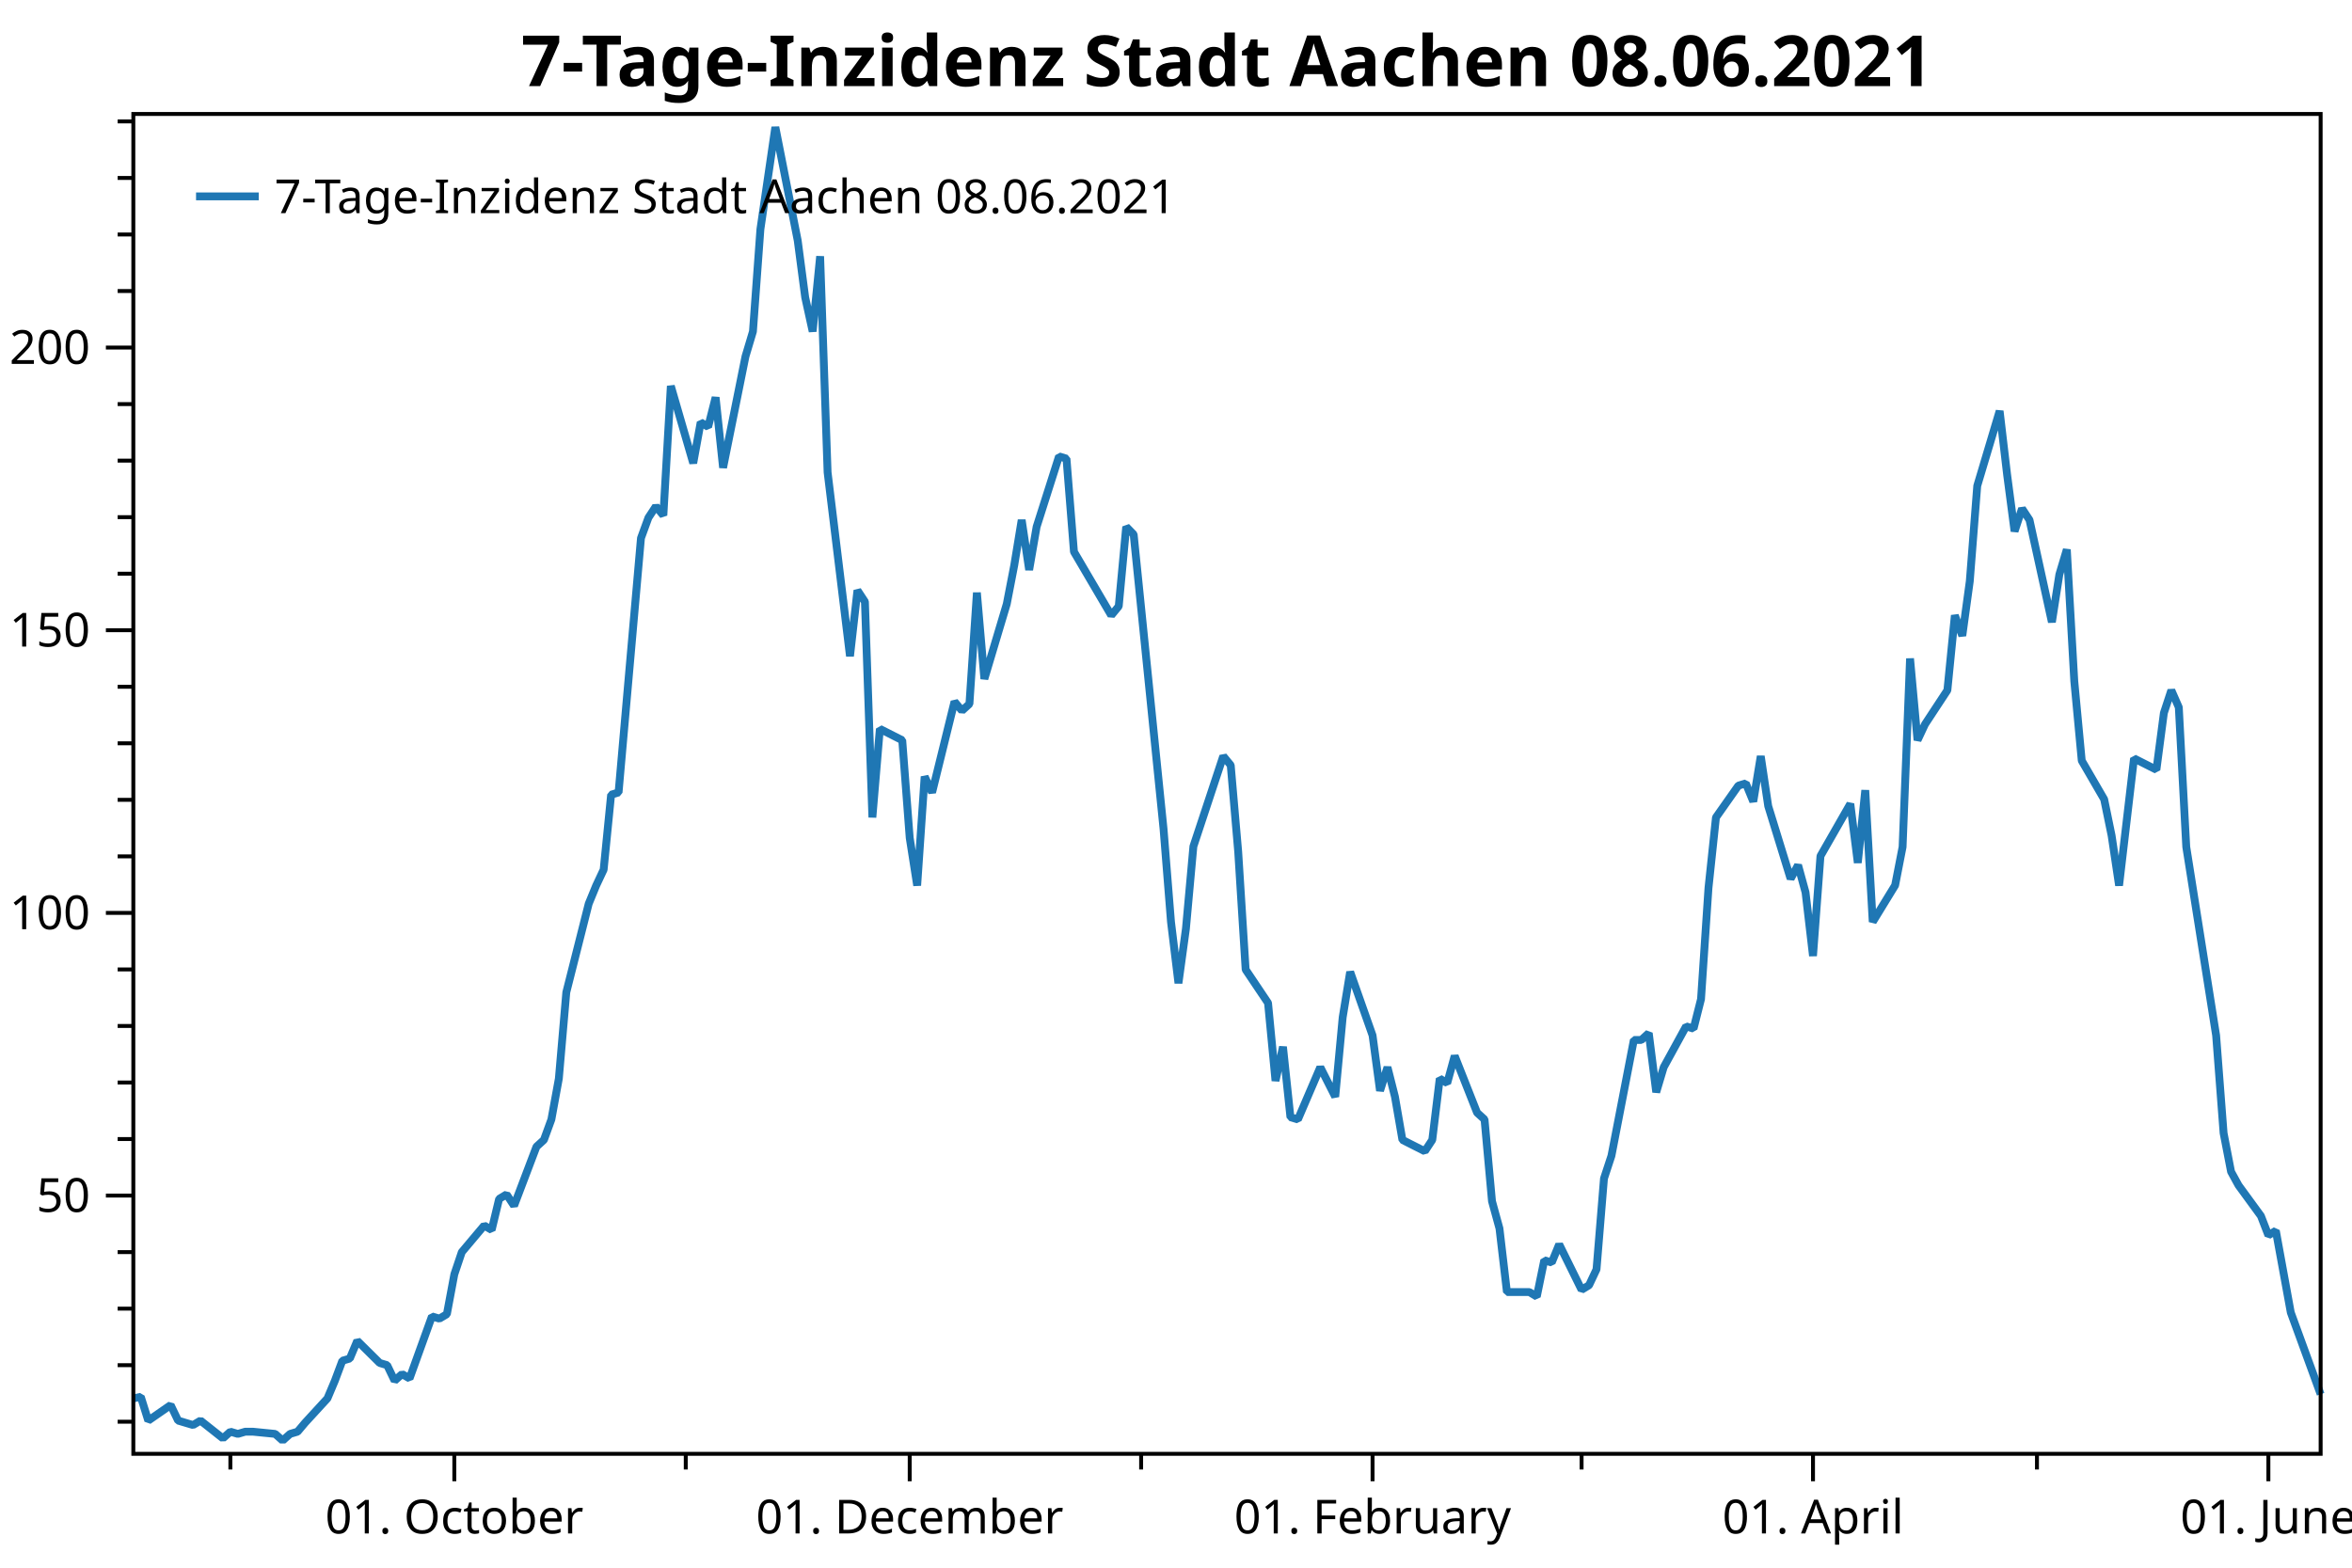
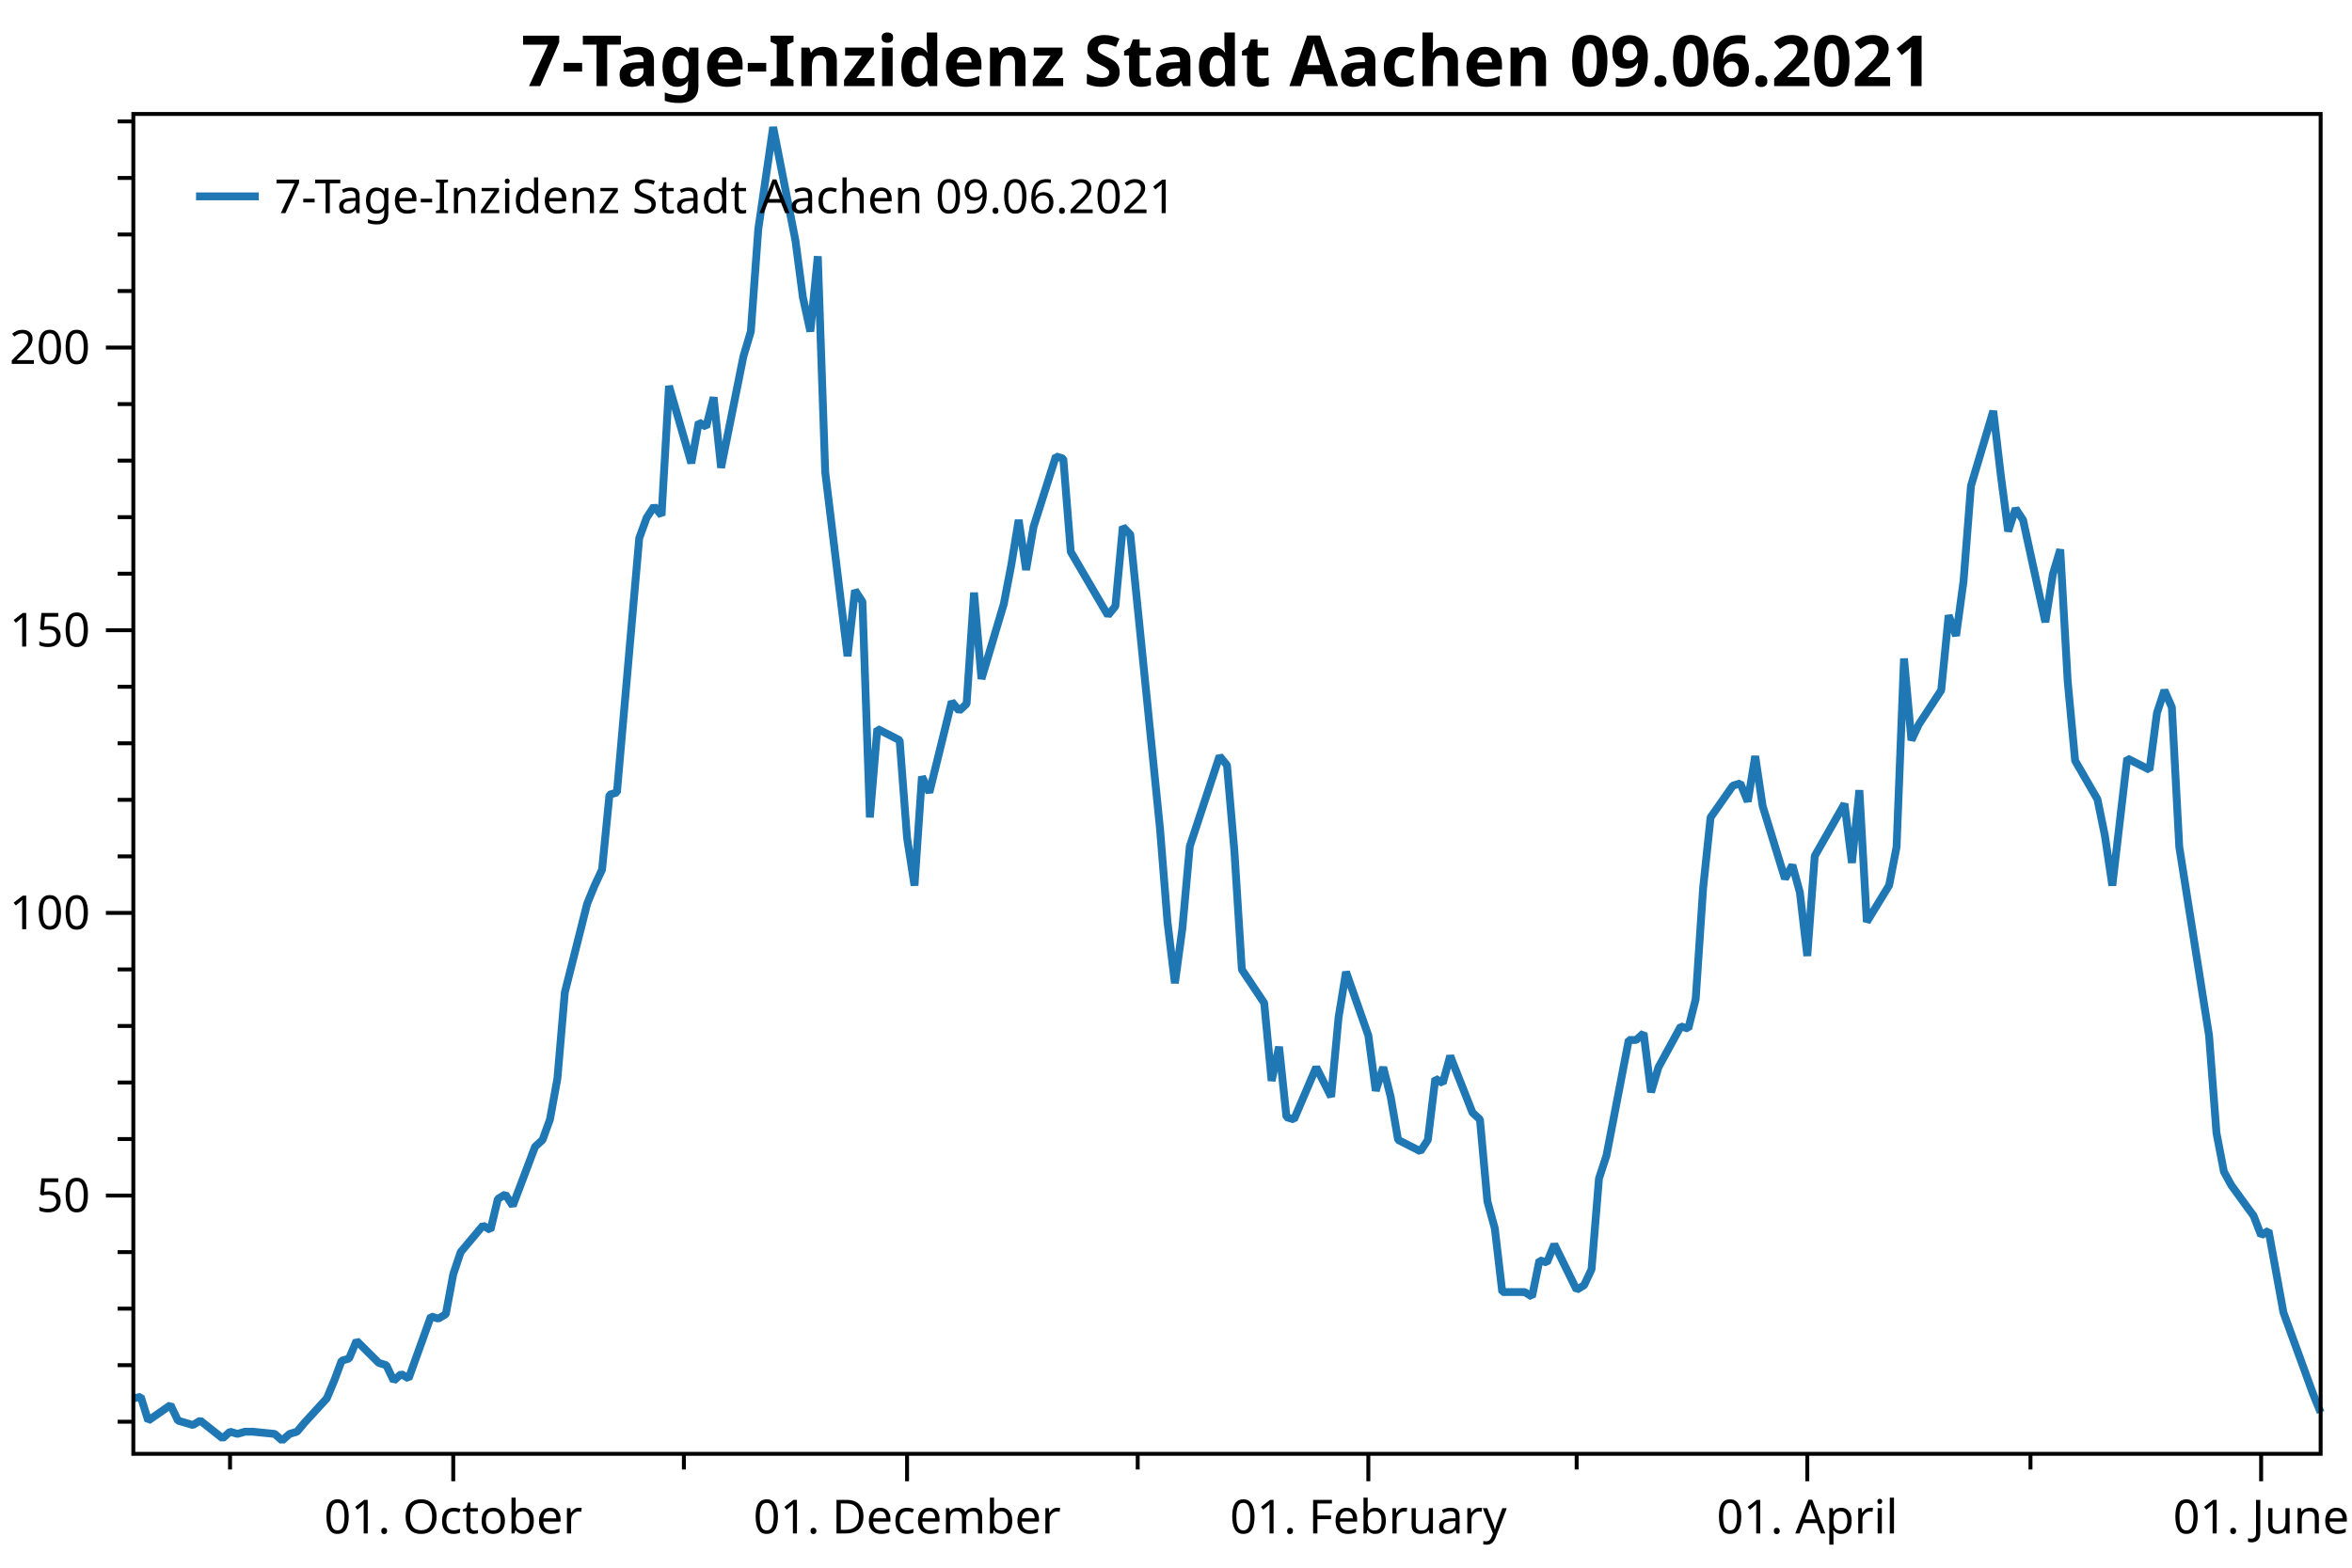
<svg xmlns="http://www.w3.org/2000/svg" width="600" height="400" version="1.1">
  <rect x="0" y="0" width="600" height="400" style="fill:rgb(255,255,255);stroke:none;" />
  <polyline points="34.012,362.754 30.012,362.754" style="fill:none;stroke:black;stroke-width:1" />
  <polyline points="34.012,348.329 30.012,348.329" style="fill:none;stroke:black;stroke-width:1" />
  <polyline points="34.012,333.904 30.012,333.904" style="fill:none;stroke:black;stroke-width:1" />
  <polyline points="34.012,319.479 30.012,319.479" style="fill:none;stroke:black;stroke-width:1" />
  <polyline points="34.012,290.629 30.012,290.629" style="fill:none;stroke:black;stroke-width:1" />
  <polyline points="34.012,276.204 30.012,276.204" style="fill:none;stroke:black;stroke-width:1" />
  <polyline points="34.012,261.779 30.012,261.779" style="fill:none;stroke:black;stroke-width:1" />
  <polyline points="34.012,247.354 30.012,247.354" style="fill:none;stroke:black;stroke-width:1" />
  <polyline points="34.012,218.504 30.012,218.504" style="fill:none;stroke:black;stroke-width:1" />
  <polyline points="34.012,204.079 30.012,204.079" style="fill:none;stroke:black;stroke-width:1" />
  <polyline points="34.012,189.654 30.012,189.654" style="fill:none;stroke:black;stroke-width:1" />
  <polyline points="34.012,175.23 30.012,175.23" style="fill:none;stroke:black;stroke-width:1" />
  <polyline points="34.012,146.38 30.012,146.38" style="fill:none;stroke:black;stroke-width:1" />
  <polyline points="34.012,131.955 30.012,131.955" style="fill:none;stroke:black;stroke-width:1" />
  <polyline points="34.012,117.53 30.012,117.53" style="fill:none;stroke:black;stroke-width:1" />
  <polyline points="34.012,103.105 30.012,103.105" style="fill:none;stroke:black;stroke-width:1" />
  <polyline points="34.012,74.255 30.012,74.255" style="fill:none;stroke:black;stroke-width:1" />
  <polyline points="34.012,59.83 30.012,59.83" style="fill:none;stroke:black;stroke-width:1" />
  <polyline points="34.012,45.405 30.012,45.405" style="fill:none;stroke:black;stroke-width:1" />
  <polyline points="34.012,30.98 30.012,30.98" style="fill:none;stroke:black;stroke-width:1" />
-   <polyline points="58.769,370.947 58.769,374.947" style="fill:none;stroke:black;stroke-width:1" />
-   <polyline points="174.937,370.947 174.937,374.947" style="fill:none;stroke:black;stroke-width:1" />
-   <polyline points="291.105,370.947 291.105,374.947" style="fill:none;stroke:black;stroke-width:1" />
-   <polyline points="403.465,370.947 403.465,374.947" style="fill:none;stroke:black;stroke-width:1" />
-   <polyline points="519.633,370.947 519.633,374.947" style="fill:none;stroke:black;stroke-width:1" />
+   <polyline points="58.685,370.947 58.685,374.947" style="fill:none;stroke:black;stroke-width:1" />
+   <polyline points="174.458,370.947 174.458,374.947" style="fill:none;stroke:black;stroke-width:1" />
+   <polyline points="290.231,370.947 290.231,374.947" style="fill:none;stroke:black;stroke-width:1" />
+   <polyline points="402.208,370.947 402.208,374.947" style="fill:none;stroke:black;stroke-width:1" />
+   <polyline points="517.981,370.947 517.981,374.947" style="fill:none;stroke:black;stroke-width:1" />
  <text dominant-baseline="middle" text-anchor="end" transform="translate(23.012,305.0541)" font-family="Segoe UI" font-size="12" font-weight="400" fill="black">50</text>
  <text dominant-baseline="middle" text-anchor="end" transform="translate(23.012,232.9293)" font-family="Segoe UI" font-size="12" font-weight="400" fill="black">100</text>
  <text dominant-baseline="middle" text-anchor="end" transform="translate(23.012,160.8045)" font-family="Segoe UI" font-size="12" font-weight="400" fill="black">150</text>
  <text dominant-baseline="middle" text-anchor="end" transform="translate(23.012,88.6798)" font-family="Segoe UI" font-size="12" font-weight="400" fill="black">200</text>
  <polyline points="34.012,305.054 27.012,305.054" style="fill:none;stroke:black;stroke-width:1" />
  <polyline points="34.012,232.929 27.012,232.929" style="fill:none;stroke:black;stroke-width:1" />
  <polyline points="34.012,160.804 27.012,160.804" style="fill:none;stroke:black;stroke-width:1" />
  <polyline points="34.012,88.68 27.012,88.68" style="fill:none;stroke:black;stroke-width:1" />
-   <text dominant-baseline="hanging" text-anchor="middle" transform="translate(115.901,381.947)" font-family="Segoe UI" font-size="12" font-weight="400" fill="black">01. October</text>
-   <text dominant-baseline="hanging" text-anchor="middle" transform="translate(232.0692,381.947)" font-family="Segoe UI" font-size="12" font-weight="400" fill="black">01. December</text>
-   <text dominant-baseline="hanging" text-anchor="middle" transform="translate(350.1417,381.947)" font-family="Segoe UI" font-size="12" font-weight="400" fill="black">01. February</text>
-   <text dominant-baseline="hanging" text-anchor="middle" transform="translate(462.5011,381.947)" font-family="Segoe UI" font-size="12" font-weight="400" fill="black">01. April</text>
-   <text dominant-baseline="hanging" text-anchor="middle" transform="translate(578.6692,381.947)" font-family="Segoe UI" font-size="12" font-weight="400" fill="black">01. June</text>
-   <polyline points="115.901,370.947 115.901,377.947" style="fill:none;stroke:black;stroke-width:1" />
-   <polyline points="232.069,370.947 232.069,377.947" style="fill:none;stroke:black;stroke-width:1" />
-   <polyline points="350.142,370.947 350.142,377.947" style="fill:none;stroke:black;stroke-width:1" />
-   <polyline points="462.501,370.947 462.501,377.947" style="fill:none;stroke:black;stroke-width:1" />
-   <polyline points="578.669,370.947 578.669,377.947" style="fill:none;stroke:black;stroke-width:1" />
-   <polyline points="34.012,356.814 35.916,356.39 37.821,362.471 43.534,358.511 45.438,362.471 47.343,363.037 49.247,363.602 51.152,362.471 56.865,366.997 58.769,365.299 60.673,365.865 62.578,365.299 64.482,365.299 70.195,365.865 72.1,367.562 74.004,365.865 75.909,365.299 77.813,363.037 83.526,356.814 85.431,352.289 87.335,347.197 89.24,346.632 91.144,342.106 96.857,347.763 98.761,348.329 100.666,352.289 102.57,350.592 104.475,351.723 110.188,335.884 112.092,336.45 113.997,335.318 115.901,325.136 117.805,319.479 123.519,312.691 125.423,313.822 127.327,305.903 129.232,304.753 131.136,307.65 136.849,292.585 138.754,290.847 140.658,285.632 142.563,275.203 144.467,253.185 150.18,230.589 152.084,225.953 153.989,221.897 155.893,202.777 157.798,202.197 163.511,137.304 165.415,132.089 167.32,129.192 169.224,131.51 171.129,98.483 176.842,118.183 178.746,107.754 180.65,108.913 182.555,101.38 184.459,119.342 190.173,90.951 192.077,84.578 193.981,58.504 197.79,32.431 203.503,61.401 205.408,75.886 207.312,84.578 209.216,65.385 211.121,120.501 216.834,167.433 218.738,150.63 220.643,153.527 222.547,208.571 224.452,185.974 230.165,188.871 232.069,213.786 233.974,225.953 235.878,198.142 237.782,202.197 243.495,179.021 245.4,181.339 247.304,179.601 249.209,151.209 251.113,173.227 256.826,154.107 258.731,144.257 260.635,132.668 262.539,145.416 264.444,134.407 270.157,116.445 272.062,117.024 273.966,140.78 283.488,157.004 285.392,154.686 287.297,134.407 289.201,136.362 296.819,211.468 298.723,235.224 300.627,250.868 302.532,236.962 304.436,215.958 312.054,192.927 313.958,195.245 315.863,217.262 317.767,247.391 323.48,255.909 325.385,275.782 327.289,267.091 329.193,285.053 331.098,285.632 336.811,272.306 340.62,279.838 342.524,259.559 344.428,247.971 350.142,264.194 352.046,278.317 353.95,272.306 355.855,279.838 357.759,290.847 363.473,293.744 365.377,290.847 367.281,275.203 369.186,276.362 371.09,269.409 376.803,283.894 378.708,285.632 380.612,306.491 382.517,313.444 384.421,329.667 390.134,329.667 392.038,330.826 393.943,321.556 395.847,322.135 397.752,317.5 403.465,329.088 405.369,327.929 407.274,323.873 409.178,300.697 411.082,294.903 416.796,265.353 418.7,265.353 420.604,263.615 422.509,278.679 424.413,272.306 430.126,261.877 432.031,262.456 433.935,254.924 435.839,226.533 437.744,208.571 443.457,200.459 445.361,199.88 447.266,204.515 449.17,192.927 451.075,205.674 456.788,224.215 458.692,220.738 460.597,227.691 462.501,243.915 464.406,218.421 472.023,205.095 473.928,220.159 475.832,201.618 477.736,235.224 483.449,225.895 485.354,216.103 487.258,168.012 489.163,188.871 491.067,184.815 496.78,176.124 498.685,157.004 500.589,162.218 502.493,148.312 504.398,123.977 510.111,104.857 512.015,121.08 513.92,135.565 515.824,129.771 517.729,132.668 523.442,158.742 525.346,146.574 527.25,140.201 529.155,173.806 531.059,194.086 536.773,203.936 538.677,213.206 540.581,225.953 544.39,193.506 550.103,196.403 552.008,181.918 553.912,176.124 555.817,180.47 557.721,216.103 565.338,264.194 567.243,289.109 569.147,298.959 571.052,302.435 576.765,310.257 578.669,315.182 580.574,314.023 584.382,334.882 590.096,350.526 592,355.741" style="fill:none;stroke:rgb(31,119,180);stroke-width:2;stroke-linejoin:bevel" />
-   <text dominant-baseline="hanging" text-anchor="middle" transform="translate(313.006,8)" font-family="Segoe UI" font-size="18" font-weight="700" fill="black">7-Tage-Inzidenz Stadt Aachen 08.06.2021</text>
+   <text dominant-baseline="hanging" text-anchor="middle" transform="translate(115.6225,381.947)" font-family="Segoe UI" font-size="12" font-weight="400" fill="black">01. October</text>
+   <text dominant-baseline="hanging" text-anchor="middle" transform="translate(231.3955,381.947)" font-family="Segoe UI" font-size="12" font-weight="400" fill="black">01. December</text>
+   <text dominant-baseline="hanging" text-anchor="middle" transform="translate(349.0664,381.947)" font-family="Segoe UI" font-size="12" font-weight="400" fill="black">01. February</text>
+   <text dominant-baseline="hanging" text-anchor="middle" transform="translate(461.0436,381.947)" font-family="Segoe UI" font-size="12" font-weight="400" fill="black">01. April</text>
+   <text dominant-baseline="hanging" text-anchor="middle" transform="translate(576.8167,381.947)" font-family="Segoe UI" font-size="12" font-weight="400" fill="black">01. June</text>
+   <polyline points="115.623,370.947 115.623,377.947" style="fill:none;stroke:black;stroke-width:1" />
+   <polyline points="231.395,370.947 231.395,377.947" style="fill:none;stroke:black;stroke-width:1" />
+   <polyline points="349.066,370.947 349.066,377.947" style="fill:none;stroke:black;stroke-width:1" />
+   <polyline points="461.044,370.947 461.044,377.947" style="fill:none;stroke:black;stroke-width:1" />
+   <polyline points="576.817,370.947 576.817,377.947" style="fill:none;stroke:black;stroke-width:1" />
+   <polyline points="34.012,356.814 35.91,356.39 37.808,362.471 43.502,358.511 45.4,362.471 47.297,363.037 49.195,363.602 51.093,362.471 56.787,366.997 58.685,365.299 60.583,365.865 62.481,365.299 64.379,365.299 70.072,365.865 71.97,367.562 73.868,365.865 75.766,365.299 77.664,363.037 83.358,356.814 85.256,352.289 87.154,347.197 89.052,346.632 90.95,342.106 96.643,347.763 98.541,348.329 100.439,352.289 102.337,350.592 104.235,351.723 109.929,335.884 111.827,336.45 113.725,335.318 115.623,325.136 117.52,319.479 123.214,312.691 125.112,313.822 127.01,305.903 128.908,304.753 130.806,307.65 136.5,292.585 138.398,290.847 140.295,285.632 142.193,275.203 144.091,253.185 149.785,230.589 151.683,225.953 153.581,221.897 155.479,202.777 157.377,202.197 163.07,137.304 164.968,132.089 166.866,129.192 168.764,131.51 170.662,98.483 176.356,118.183 178.254,107.754 180.152,108.913 182.05,101.38 183.948,119.342 189.641,90.951 191.539,84.578 193.437,58.504 197.233,32.431 202.927,61.401 204.825,75.886 206.723,84.578 208.62,65.385 210.518,120.501 216.212,167.433 218.11,150.63 220.008,153.527 221.906,208.571 223.804,185.974 229.498,188.871 231.395,213.786 233.293,225.953 235.191,198.142 237.089,202.197 242.783,179.021 244.681,181.339 246.579,179.601 248.477,151.209 250.375,173.227 256.068,154.107 257.966,144.257 259.864,132.668 261.762,145.416 263.66,134.407 269.354,116.445 271.252,117.024 273.15,140.78 282.639,157.004 284.537,154.686 286.435,134.407 288.333,136.362 295.925,211.468 297.823,235.224 299.721,250.868 301.618,236.962 303.516,215.958 311.108,192.927 313.006,195.245 314.904,217.262 316.802,247.391 322.496,255.909 324.394,275.782 326.291,267.091 328.189,285.053 330.087,285.632 335.781,272.306 339.577,279.838 341.475,259.559 343.373,247.971 349.066,264.194 350.964,278.317 352.862,272.306 354.76,279.838 356.658,290.847 362.352,293.744 364.25,290.847 366.148,275.203 368.046,276.362 369.944,269.409 375.637,283.894 377.535,285.632 379.433,306.491 381.331,313.444 383.229,329.667 388.923,329.667 390.821,330.826 392.719,321.556 394.616,322.135 396.514,317.5 402.208,329.088 404.106,327.929 406.004,323.873 407.902,300.697 409.8,294.903 415.494,265.353 417.392,265.353 419.289,263.615 421.187,278.679 423.085,272.306 428.779,261.877 430.677,262.456 432.575,254.924 434.473,226.533 436.371,208.571 442.064,200.459 443.962,199.88 445.86,204.515 447.758,192.927 449.656,205.674 455.35,224.215 457.248,220.738 459.146,227.691 461.044,243.915 462.942,218.421 470.533,205.095 472.431,220.159 474.329,201.618 476.227,235.224 481.921,225.895 483.819,216.103 485.717,168.012 487.615,188.871 489.512,184.815 495.206,176.124 497.104,157.004 499.002,162.218 500.9,148.312 502.798,123.977 508.492,104.857 510.389,121.08 512.287,135.565 514.185,129.771 516.083,132.668 521.777,158.742 523.675,146.574 525.573,140.201 527.471,173.806 529.369,194.086 535.062,203.936 536.96,213.206 538.858,225.953 542.654,193.506 548.348,196.403 550.246,181.918 552.144,176.124 554.042,180.47 555.94,216.103 563.531,264.194 565.429,289.109 567.327,298.959 569.225,302.435 574.919,310.257 576.817,315.182 578.715,314.023 582.51,334.882 588.204,350.526 590.102,355.741 592,360.376" style="fill:none;stroke:rgb(31,119,180);stroke-width:2;stroke-linejoin:bevel" />
+   <text dominant-baseline="hanging" text-anchor="middle" transform="translate(313.006,8)" font-family="Segoe UI" font-size="18" font-weight="700" fill="black">7-Tage-Inzidenz Stadt Aachen 09.06.2021</text>
  <polygon points="34.012,29.079 592,29.079 592,370.947 34.012,370.947" style="fill:none;stroke:black;stroke-width:1" />
  <polygon points="42.012,37.08 247.014,37.08 247.014,63.133 42.012,63.133" style="fill:none;stroke:none;" />
-   <text dominant-baseline="hanging" text-anchor="start" transform="translate(70.012,45.0795)" font-family="Segoe UI" font-size="12" font-weight="400" fill="black">7-Tage-Inzidenz Stadt Aachen 08.06.2021</text>
+   <text dominant-baseline="hanging" text-anchor="start" transform="translate(70.012,45.0795)" font-family="Segoe UI" font-size="12" font-weight="400" fill="black">7-Tage-Inzidenz Stadt Aachen 09.06.2021</text>
  <polyline points="50.012,50.106 66.012,50.106" style="fill:none;stroke:rgb(31,119,180);stroke-width:2" />
</svg>
